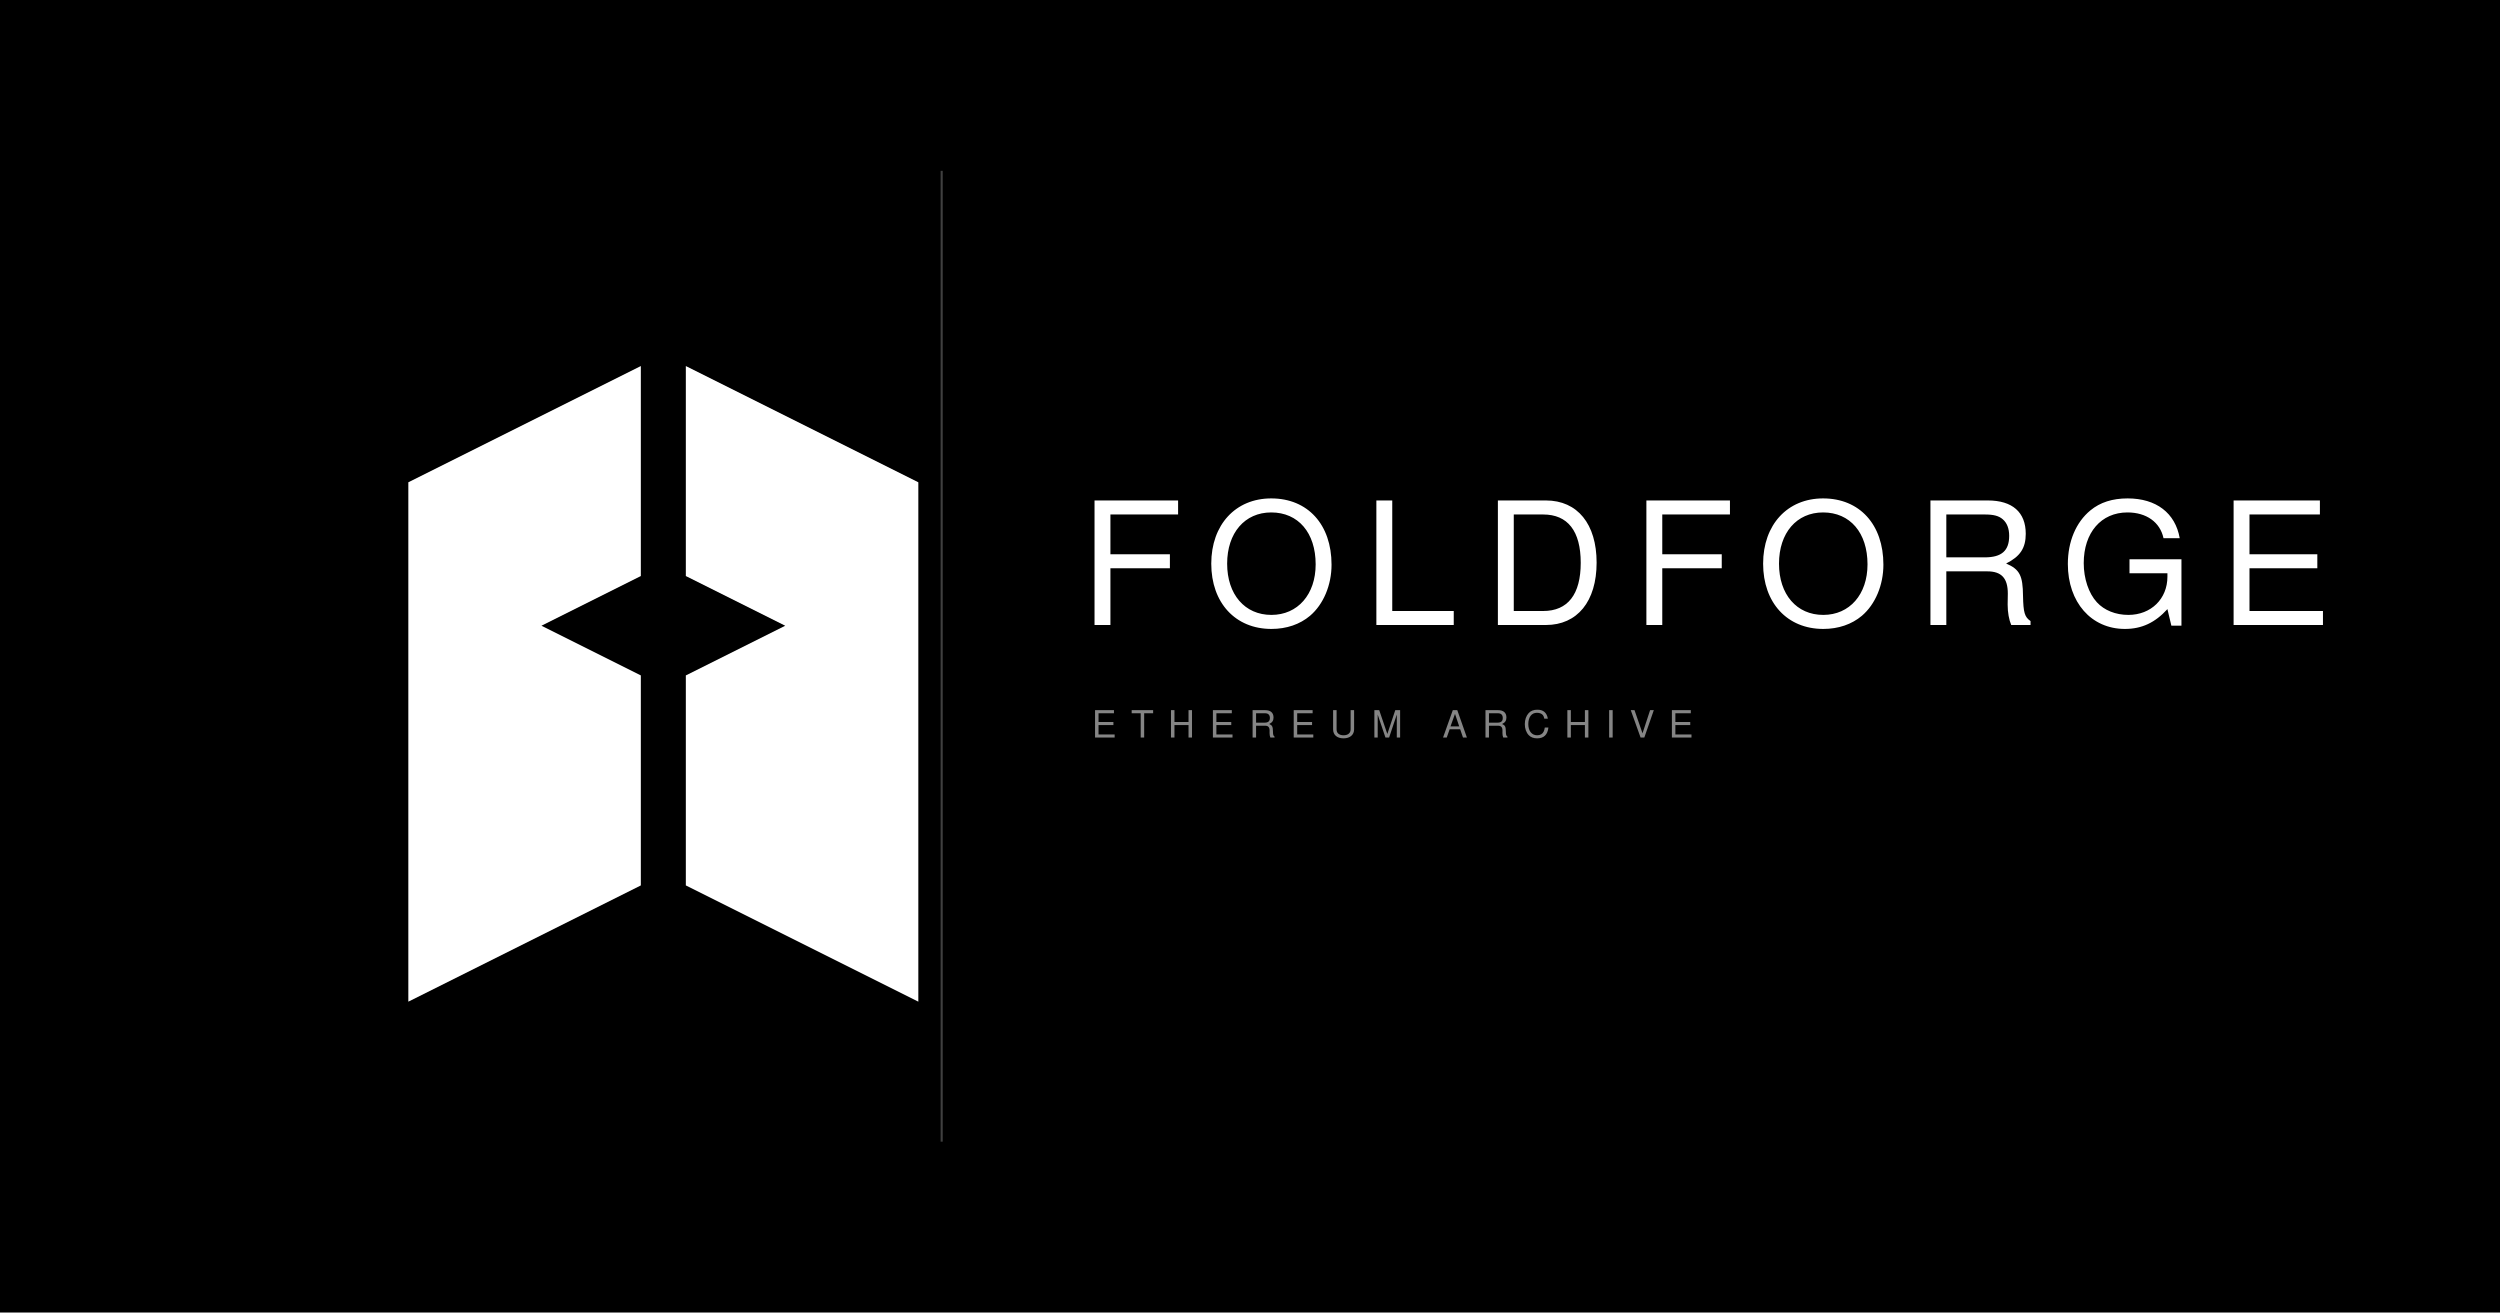
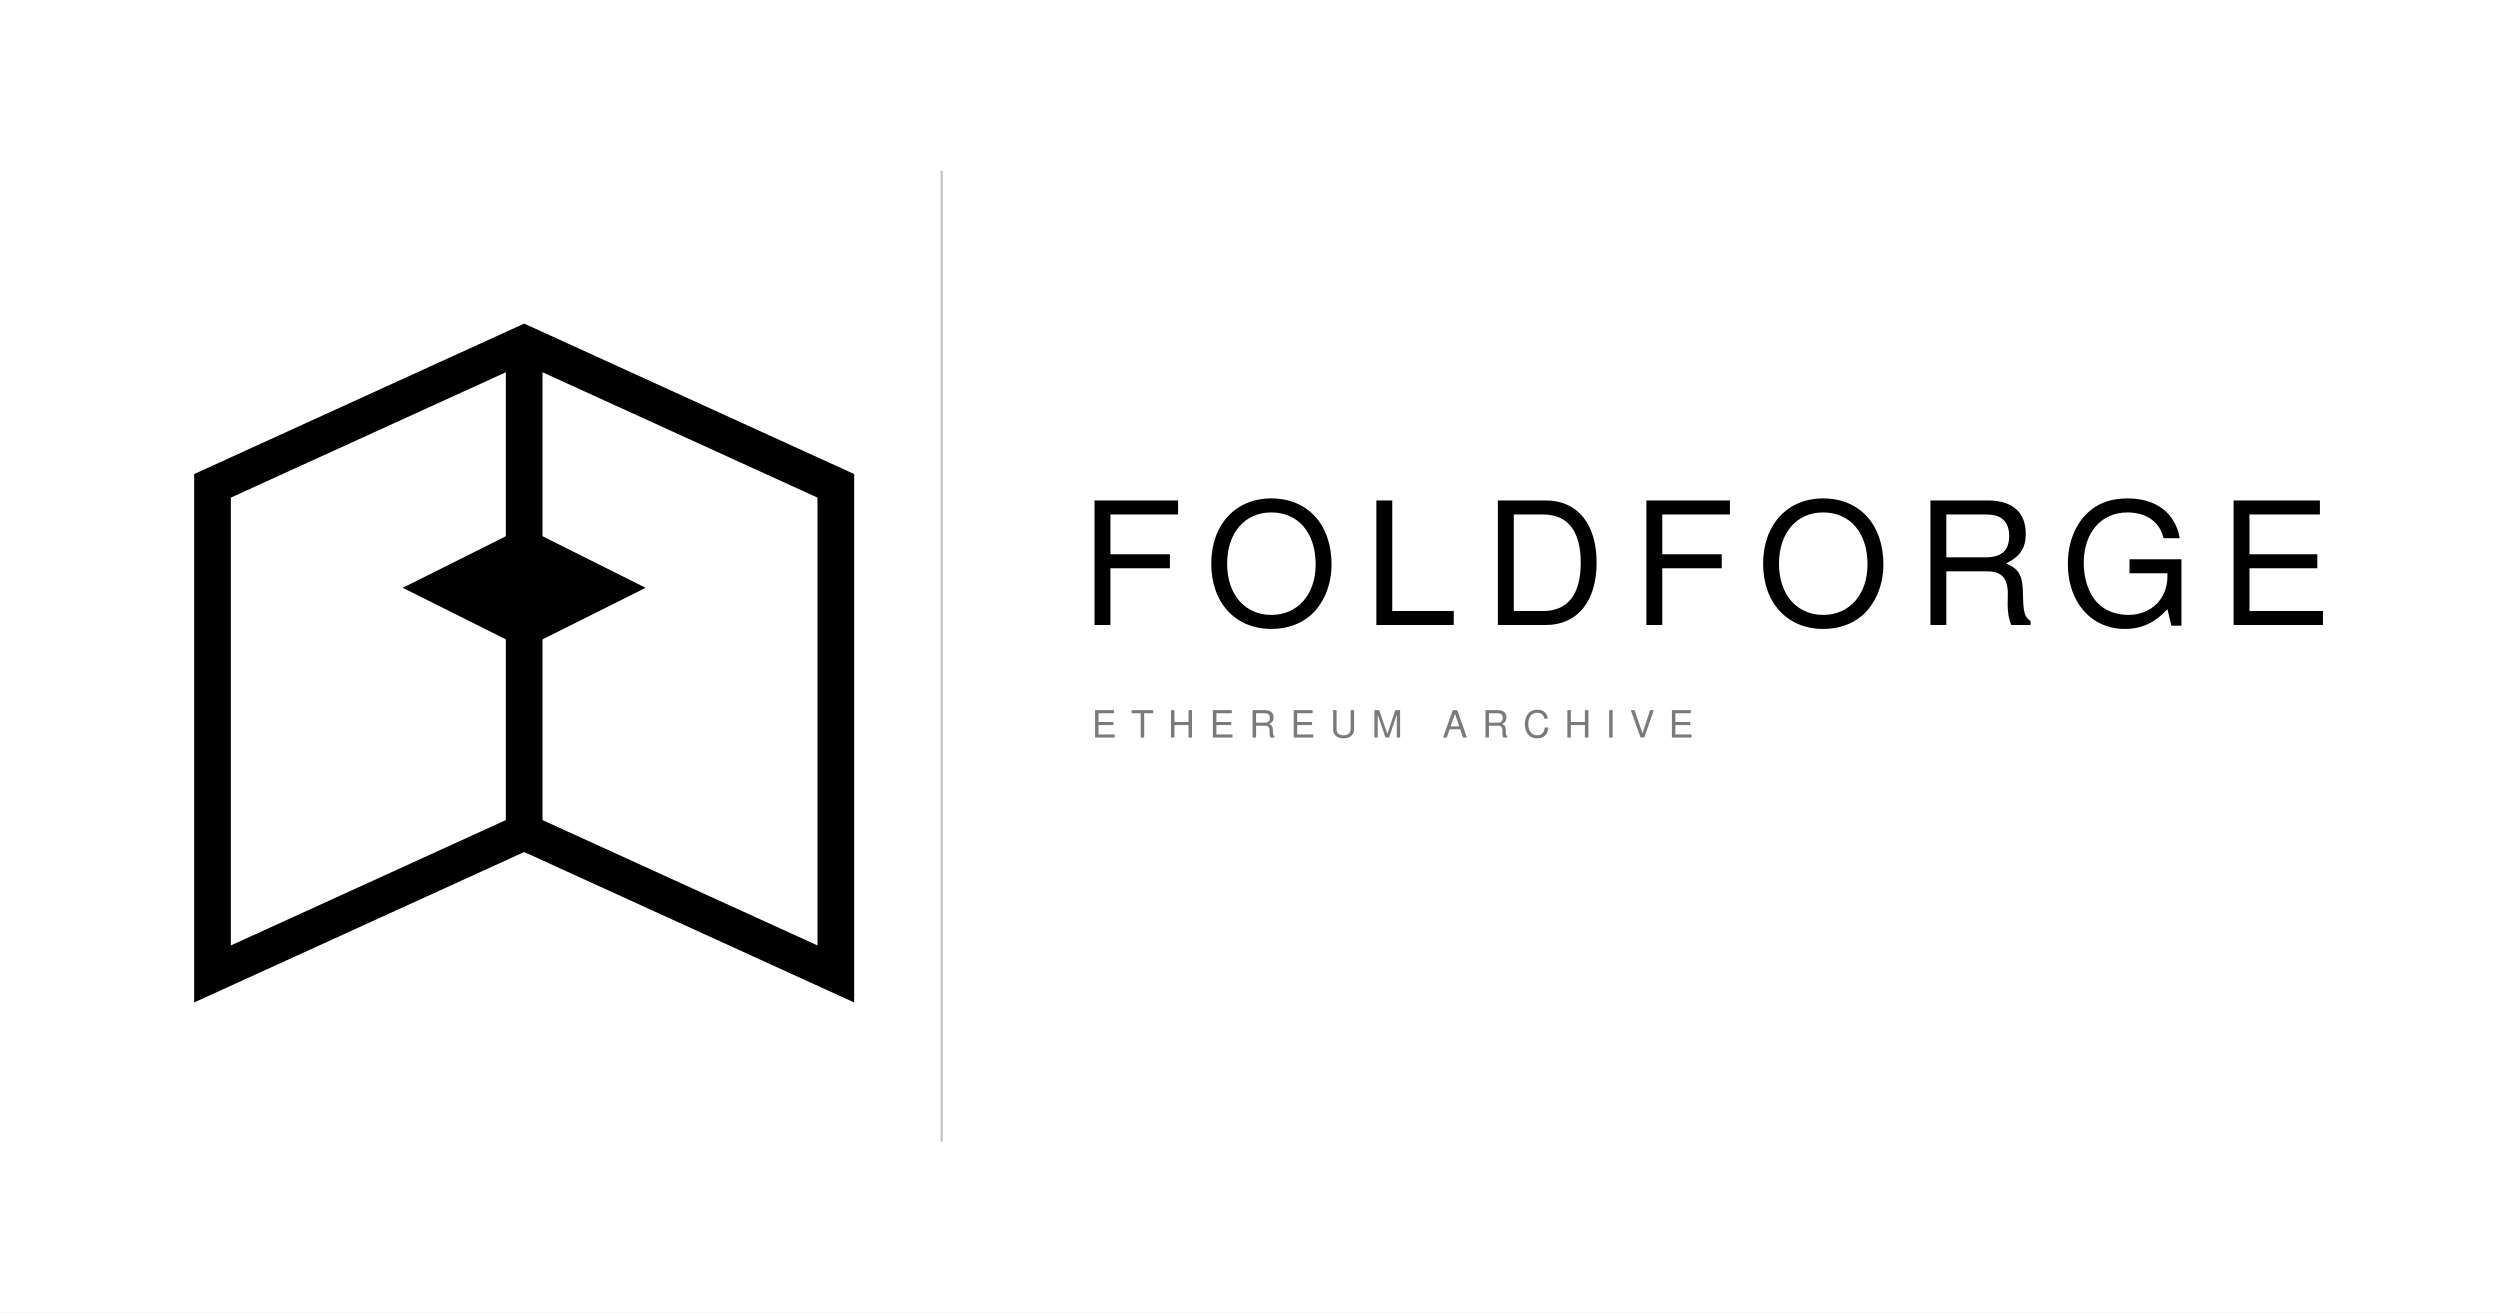
<svg xmlns="http://www.w3.org/2000/svg" viewBox="0 0 1200 630" role="img" aria-labelledby="title">
-   <rect width="1200" height="630" fill="#000" />
-   <g transform="translate(88 83) scale(.45)" fill="#fff">
-     <path d="M240 330 488 206v224l-106 53 106 53v224L240 884V330Z" />
-     <path d="m784 330-248-124v224l106 53-106 53v224l248 124V330Z" />
+   <rect width="1200" height="630" fill="#fff" />
+   <g transform="translate(-30 33) scale(.55)">
+     <path fill="none" stroke="#000" stroke-linecap="butt" stroke-linejoin="miter" stroke-width="32" d="M512 240 240 364v426l272-124 272 124V364L512 240Z" />
+     <path fill="none" stroke="#000" stroke-linecap="butt" stroke-width="32" d="M512 240v170m0 86v170" />
+     <path fill="#000" d="m512 400 106 53-106 53-106-53 106-53Z" />
  </g>
-   <path stroke="#fff" stroke-opacity=".25" d="M452 82v466" />
-   <text x="518" y="300" fill="#fff" font-family="Helvetica Neue,Helvetica,Arial,sans-serif" font-size="82" font-weight="500" letter-spacing="12">FOLDFORGE</text>
-   <text x="524" y="354" fill="#fff" fill-opacity=".52" font-family="Helvetica Neue,Helvetica,Arial,sans-serif" font-size="18" letter-spacing="7">ETHEREUM ARCHIVE</text>
+   <path stroke="#000" stroke-opacity=".25" d="M452 82v466" />
+   <text x="518" y="300" fill="#000" font-family="Helvetica Neue,Helvetica,Arial,sans-serif" font-size="82" font-weight="500" letter-spacing="12">FOLDFORGE</text>
+   <text x="524" y="354" fill="#000" fill-opacity=".52" font-family="Helvetica Neue,Helvetica,Arial,sans-serif" font-size="18" letter-spacing="7">ETHEREUM ARCHIVE</text>
</svg>
